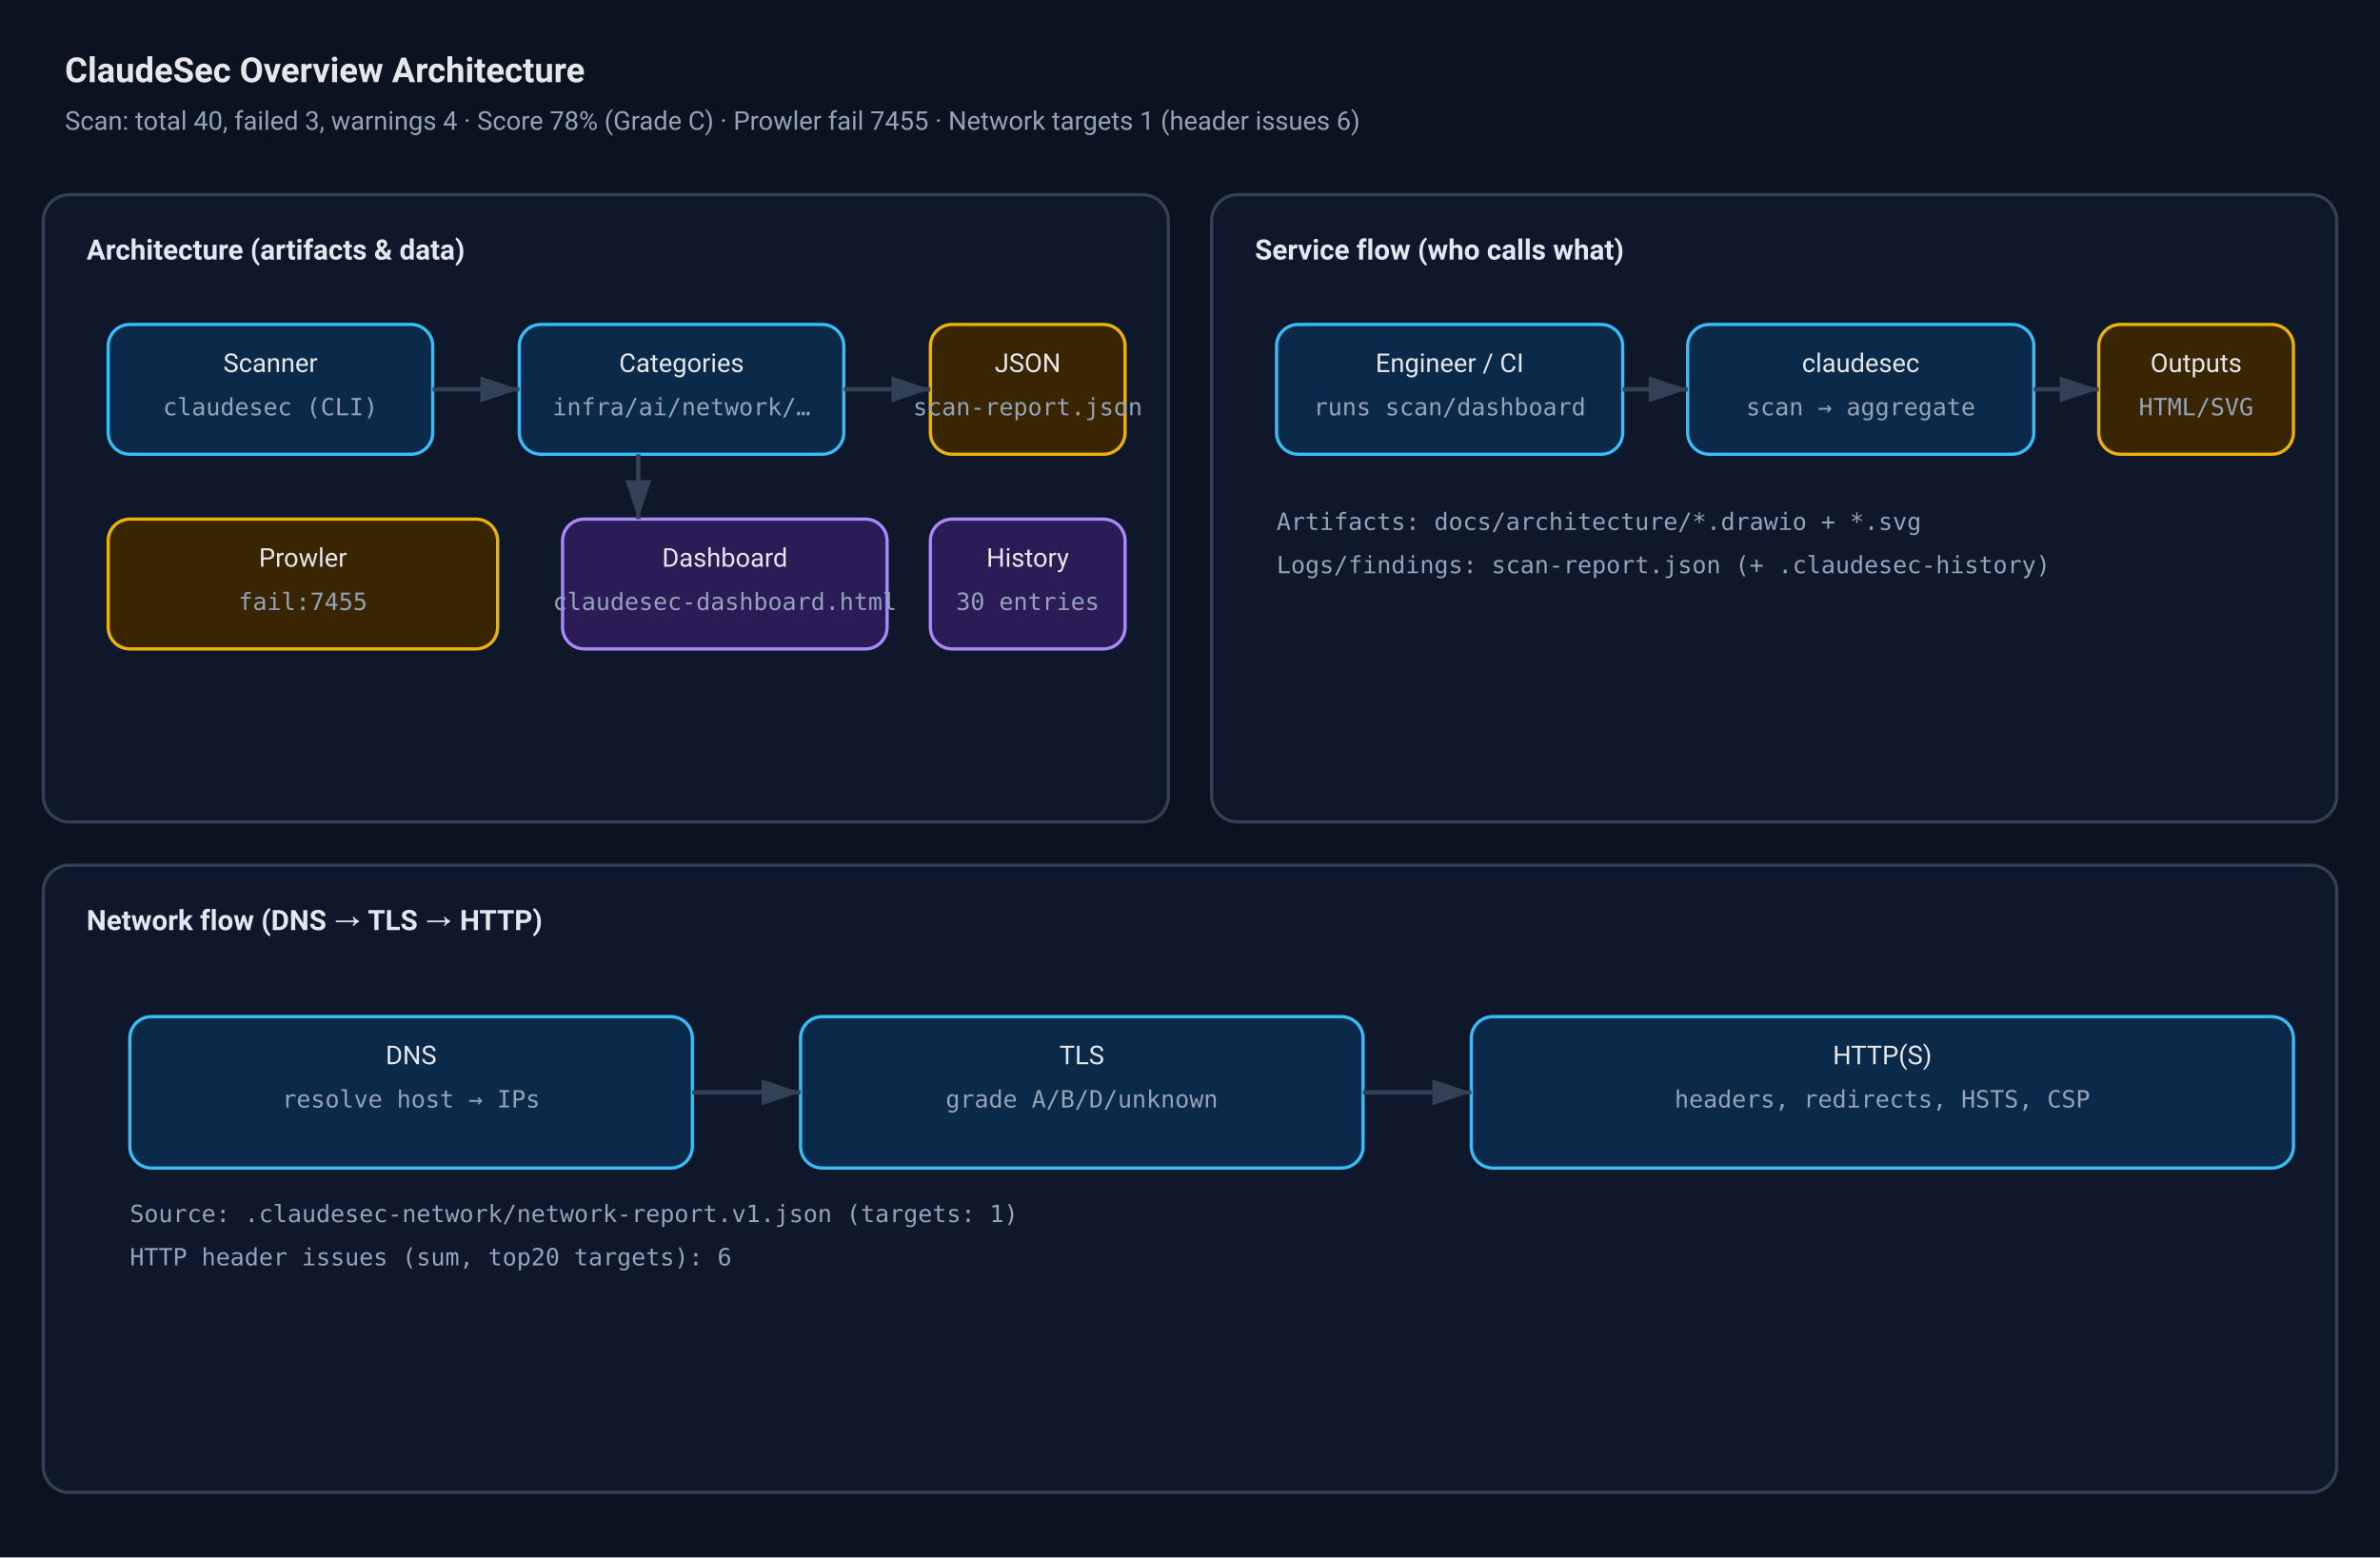
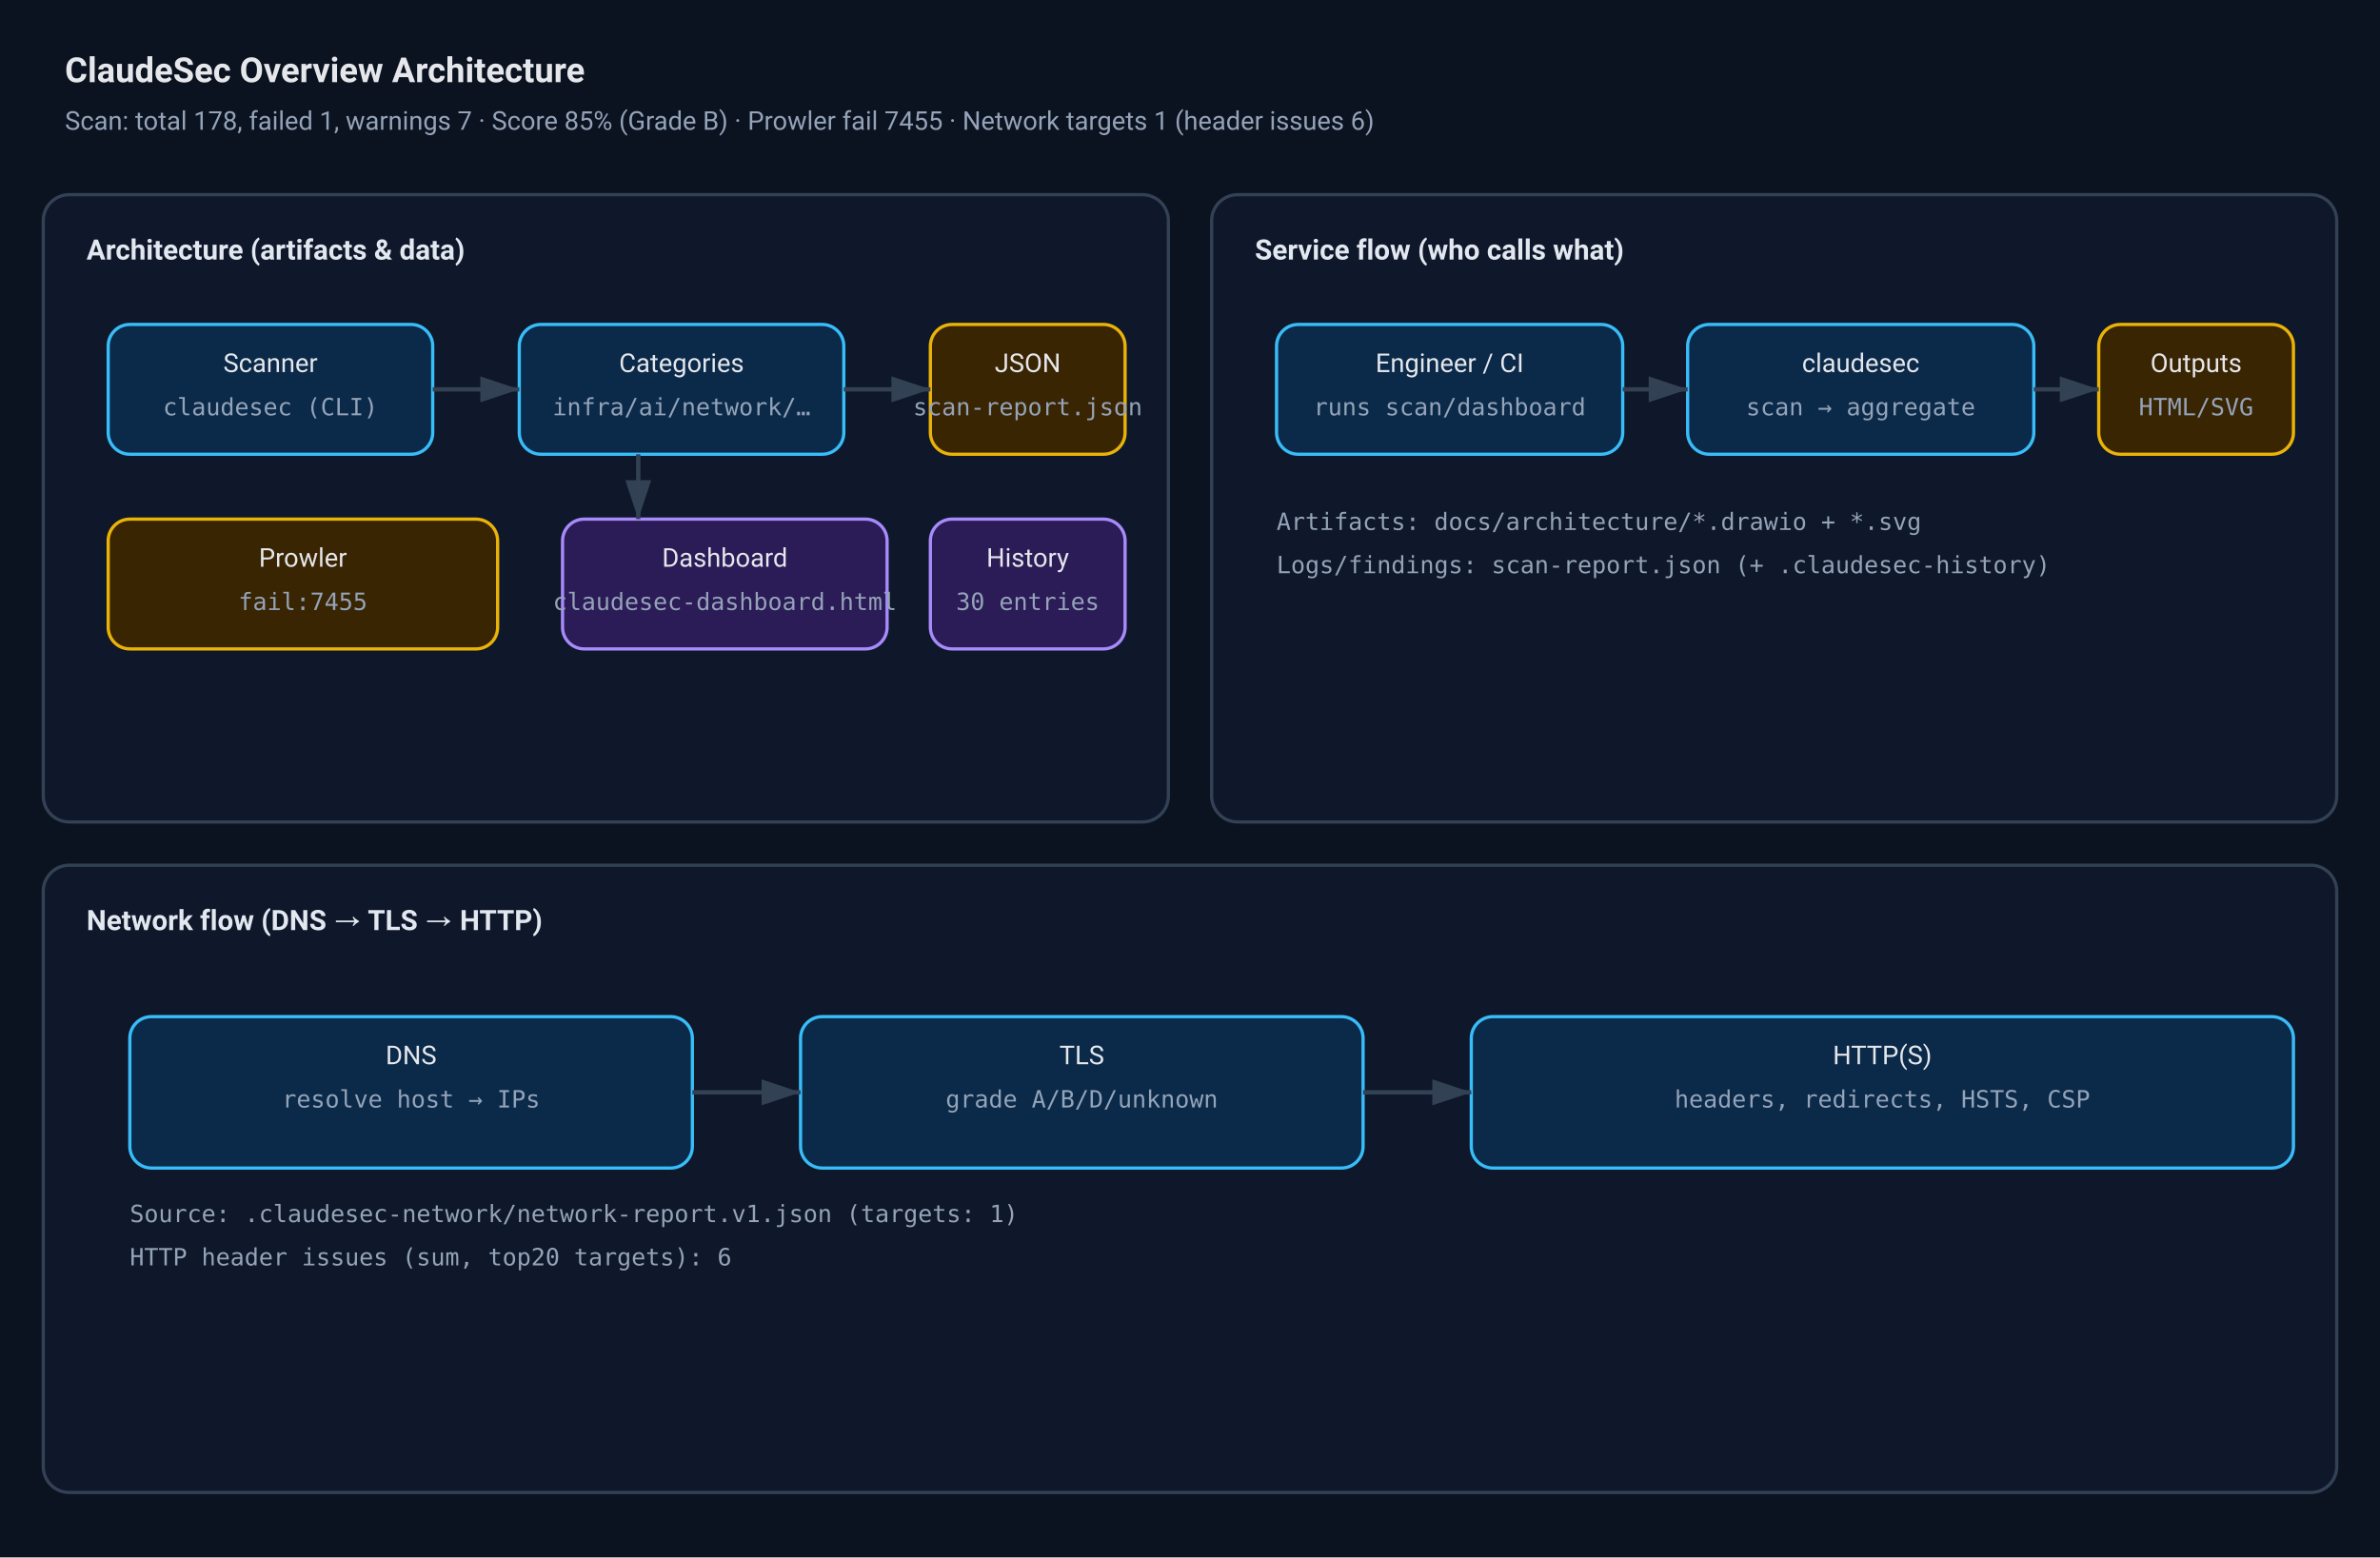
<svg xmlns="http://www.w3.org/2000/svg" viewBox="0 0 1100 720" width="1100" height="720">
  <defs>
    <marker id="arrow" markerWidth="10" markerHeight="10" refX="9" refY="3" orient="auto">
      <path d="M0,0 L0,6 L9,3 z" fill="#334155" />
    </marker>
  </defs>
  <style>
  .bg{fill:#0b1220}
  .card{fill:#0f172a;stroke:#334155;stroke-width:1.5}
  .boxA{fill:#0b2a4a;stroke:#38bdf8;stroke-width:1.5}
  .boxB{fill:#3a2503;stroke:#eab308;stroke-width:1.5}
  .boxC{fill:#2b1b57;stroke:#a78bfa;stroke-width:1.5}
  .txt{font-family:system-ui,-apple-system,Segoe UI,Roboto,Helvetica,Arial,sans-serif;font-size:12px;fill:#e5e7eb}
  .muted{fill:#94a3b8}
  .title{font-size:16px;font-weight:700}
  .h2{font-size:13px;font-weight:700;fill:#e2e8f0}
  .mono{font-family:ui-monospace,SFMono-Regular,Menlo,Monaco,Consolas,monospace;font-size:11px}
</style>
  <rect class="bg" x="0" y="0" width="1100" height="720" />
  <text class="txt title" x="30" y="38">ClaudeSec Overview Architecture</text>
-   <text class="txt muted" x="30" y="60">Scan: total 40, failed 3, warnings 4 · Score 78% (Grade C) · Prowler fail 7455 · Network targets 1 (header issues 6)</text>
+   <text class="txt muted" x="30" y="60">Scan: total 178, failed 1, warnings 7 · Score 85% (Grade B) · Prowler fail 7455 · Network targets 1 (header issues 6)</text>
  <rect class="card" x="20" y="90" width="520" height="290" rx="12" />
  <rect class="card" x="560" y="90" width="520" height="290" rx="12" />
  <rect class="card" x="20" y="400" width="1060" height="290" rx="12" />
  <text class="txt h2" x="40" y="120">Architecture (artifacts &amp; data)</text>
  <text class="txt h2" x="580" y="120">Service flow (who calls what)</text>
  <text class="txt h2" x="40" y="430">Network flow (DNS → TLS → HTTP)</text>
  <rect x="50" y="150" width="150" height="60" rx="10" class="boxA" />
  <text class="txt" x="125.0" y="172" text-anchor="middle">Scanner</text>
  <text class="txt muted mono" x="125.0" y="192" text-anchor="middle">claudesec (CLI)</text>
  <rect x="240" y="150" width="150" height="60" rx="10" class="boxA" />
  <text class="txt" x="315.0" y="172" text-anchor="middle">Categories</text>
  <text class="txt muted mono" x="315.0" y="192" text-anchor="middle">infra/ai/network/…</text>
  <rect x="430" y="150" width="90" height="60" rx="10" class="boxB" />
  <text class="txt" x="475.0" y="172" text-anchor="middle">JSON</text>
  <text class="txt muted mono" x="475.0" y="192" text-anchor="middle">scan-report.json</text>
  <rect x="50" y="240" width="180" height="60" rx="10" class="boxB" />
  <text class="txt" x="140.0" y="262" text-anchor="middle">Prowler</text>
  <text class="txt muted mono" x="140.0" y="282" text-anchor="middle">fail:7455</text>
  <rect x="260" y="240" width="150" height="60" rx="10" class="boxC" />
  <text class="txt" x="335.0" y="262" text-anchor="middle">Dashboard</text>
  <text class="txt muted mono" x="335.0" y="282" text-anchor="middle">claudesec-dashboard.html</text>
  <rect x="430" y="240" width="90" height="60" rx="10" class="boxC" />
  <text class="txt" x="475.0" y="262" text-anchor="middle">History</text>
  <text class="txt muted mono" x="475.0" y="282" text-anchor="middle">30 entries</text>
  <line x1="200" y1="180" x2="240" y2="180" stroke="#334155" stroke-width="2" marker-end="url(#arrow)" />
  <line x1="390" y1="180" x2="430" y2="180" stroke="#334155" stroke-width="2" marker-end="url(#arrow)" />
  <line x1="295" y1="210" x2="295" y2="240" stroke="#334155" stroke-width="2" marker-end="url(#arrow)" />
  <rect x="590" y="150" width="160" height="60" rx="10" class="boxA" />
  <text class="txt" x="670.0" y="172" text-anchor="middle">Engineer / CI</text>
  <text class="txt muted mono" x="670.0" y="192" text-anchor="middle">runs scan/dashboard</text>
  <rect x="780" y="150" width="160" height="60" rx="10" class="boxA" />
  <text class="txt" x="860.0" y="172" text-anchor="middle">claudesec</text>
  <text class="txt muted mono" x="860.0" y="192" text-anchor="middle">scan → aggregate</text>
  <rect x="970" y="150" width="90" height="60" rx="10" class="boxB" />
  <text class="txt" x="1015.0" y="172" text-anchor="middle">Outputs</text>
  <text class="txt muted mono" x="1015.0" y="192" text-anchor="middle">HTML/SVG</text>
  <line x1="750" y1="180" x2="780" y2="180" stroke="#334155" stroke-width="2" marker-end="url(#arrow)" />
  <line x1="940" y1="180" x2="970" y2="180" stroke="#334155" stroke-width="2" marker-end="url(#arrow)" />
  <text class="txt muted mono" x="590" y="245">Artifacts: docs/architecture/*.drawio + *.svg</text>
  <text class="txt muted mono" x="590" y="265">Logs/findings: scan-report.json (+ .claudesec-history)</text>
  <rect x="60" y="470" width="260" height="70" rx="10" class="boxA" />
  <text class="txt" x="190.0" y="492" text-anchor="middle">DNS</text>
  <text class="txt muted mono" x="190.0" y="512" text-anchor="middle">resolve host → IPs</text>
  <rect x="370" y="470" width="260" height="70" rx="10" class="boxA" />
  <text class="txt" x="500.0" y="492" text-anchor="middle">TLS</text>
  <text class="txt muted mono" x="500.0" y="512" text-anchor="middle">grade A/B/D/unknown</text>
  <rect x="680" y="470" width="380" height="70" rx="10" class="boxA" />
  <text class="txt" x="870.0" y="492" text-anchor="middle">HTTP(S)</text>
  <text class="txt muted mono" x="870.0" y="512" text-anchor="middle">headers, redirects, HSTS, CSP</text>
  <line x1="320" y1="505" x2="370" y2="505" stroke="#334155" stroke-width="2" marker-end="url(#arrow)" />
  <line x1="630" y1="505" x2="680" y2="505" stroke="#334155" stroke-width="2" marker-end="url(#arrow)" />
  <text class="txt muted mono" x="60" y="565">Source: .claudesec-network/network-report.v1.json (targets: 1)</text>
  <text class="txt muted mono" x="60" y="585">HTTP header issues (sum, top20 targets): 6</text>
</svg>
